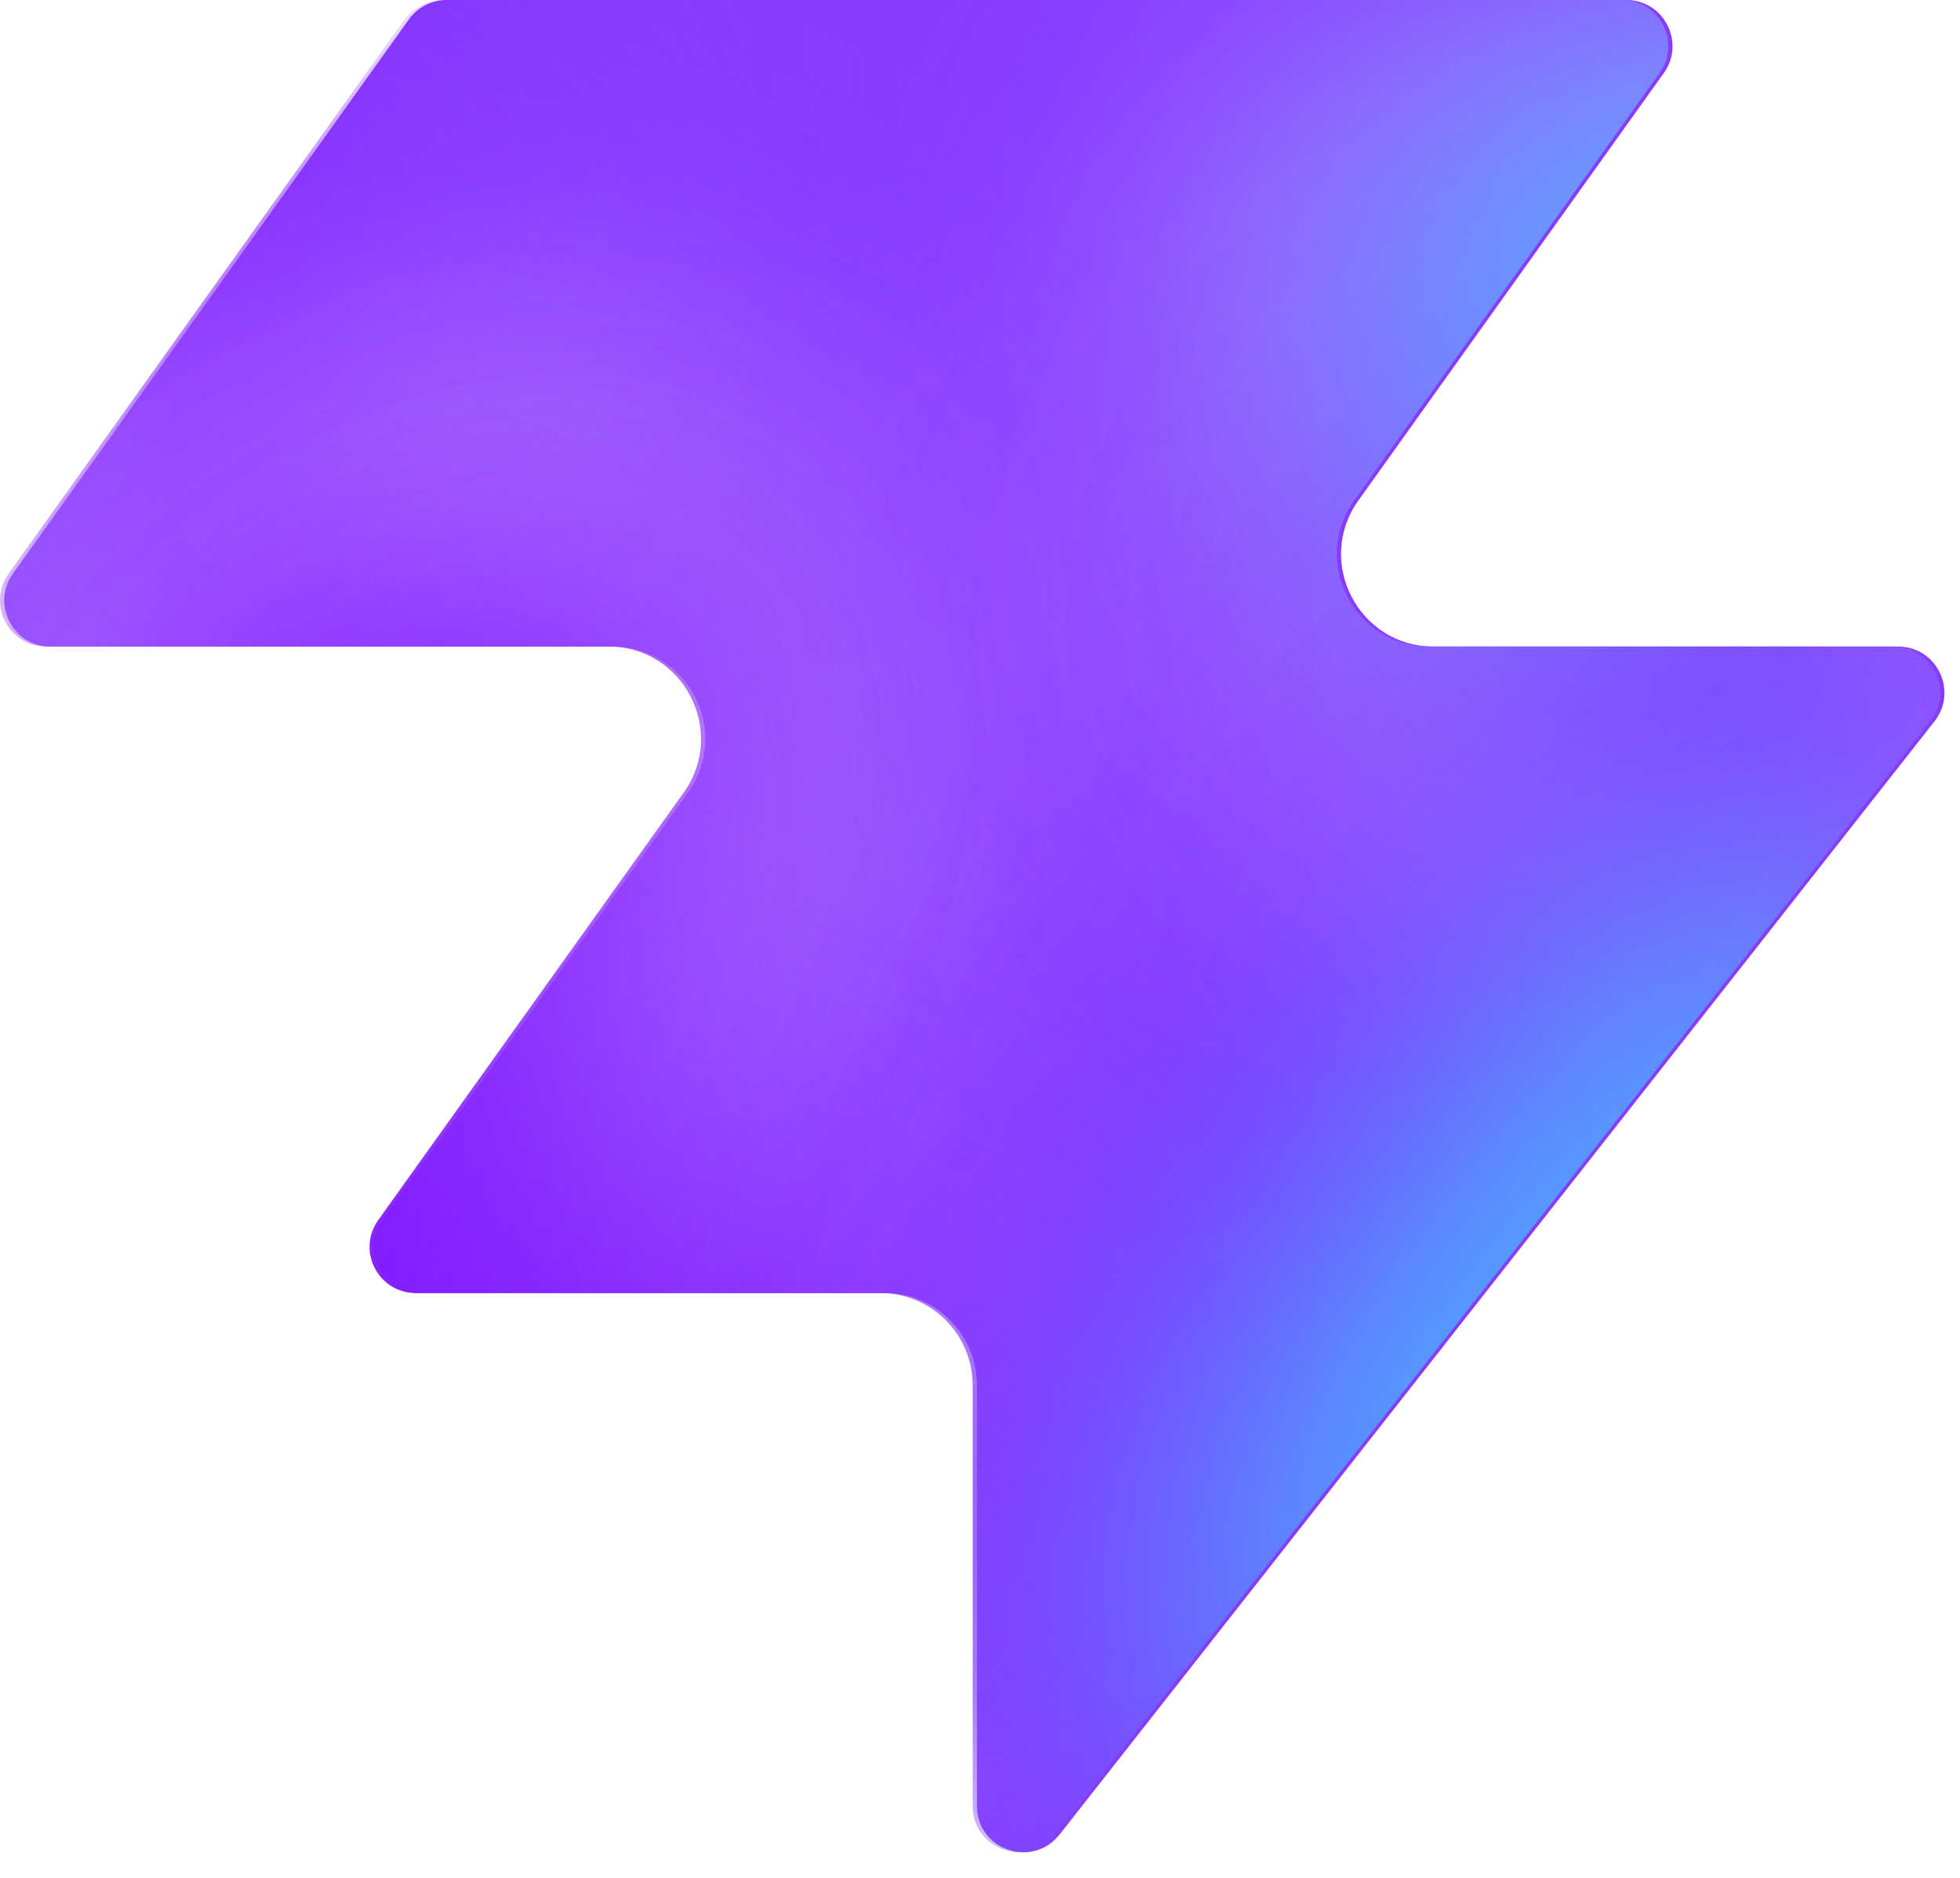
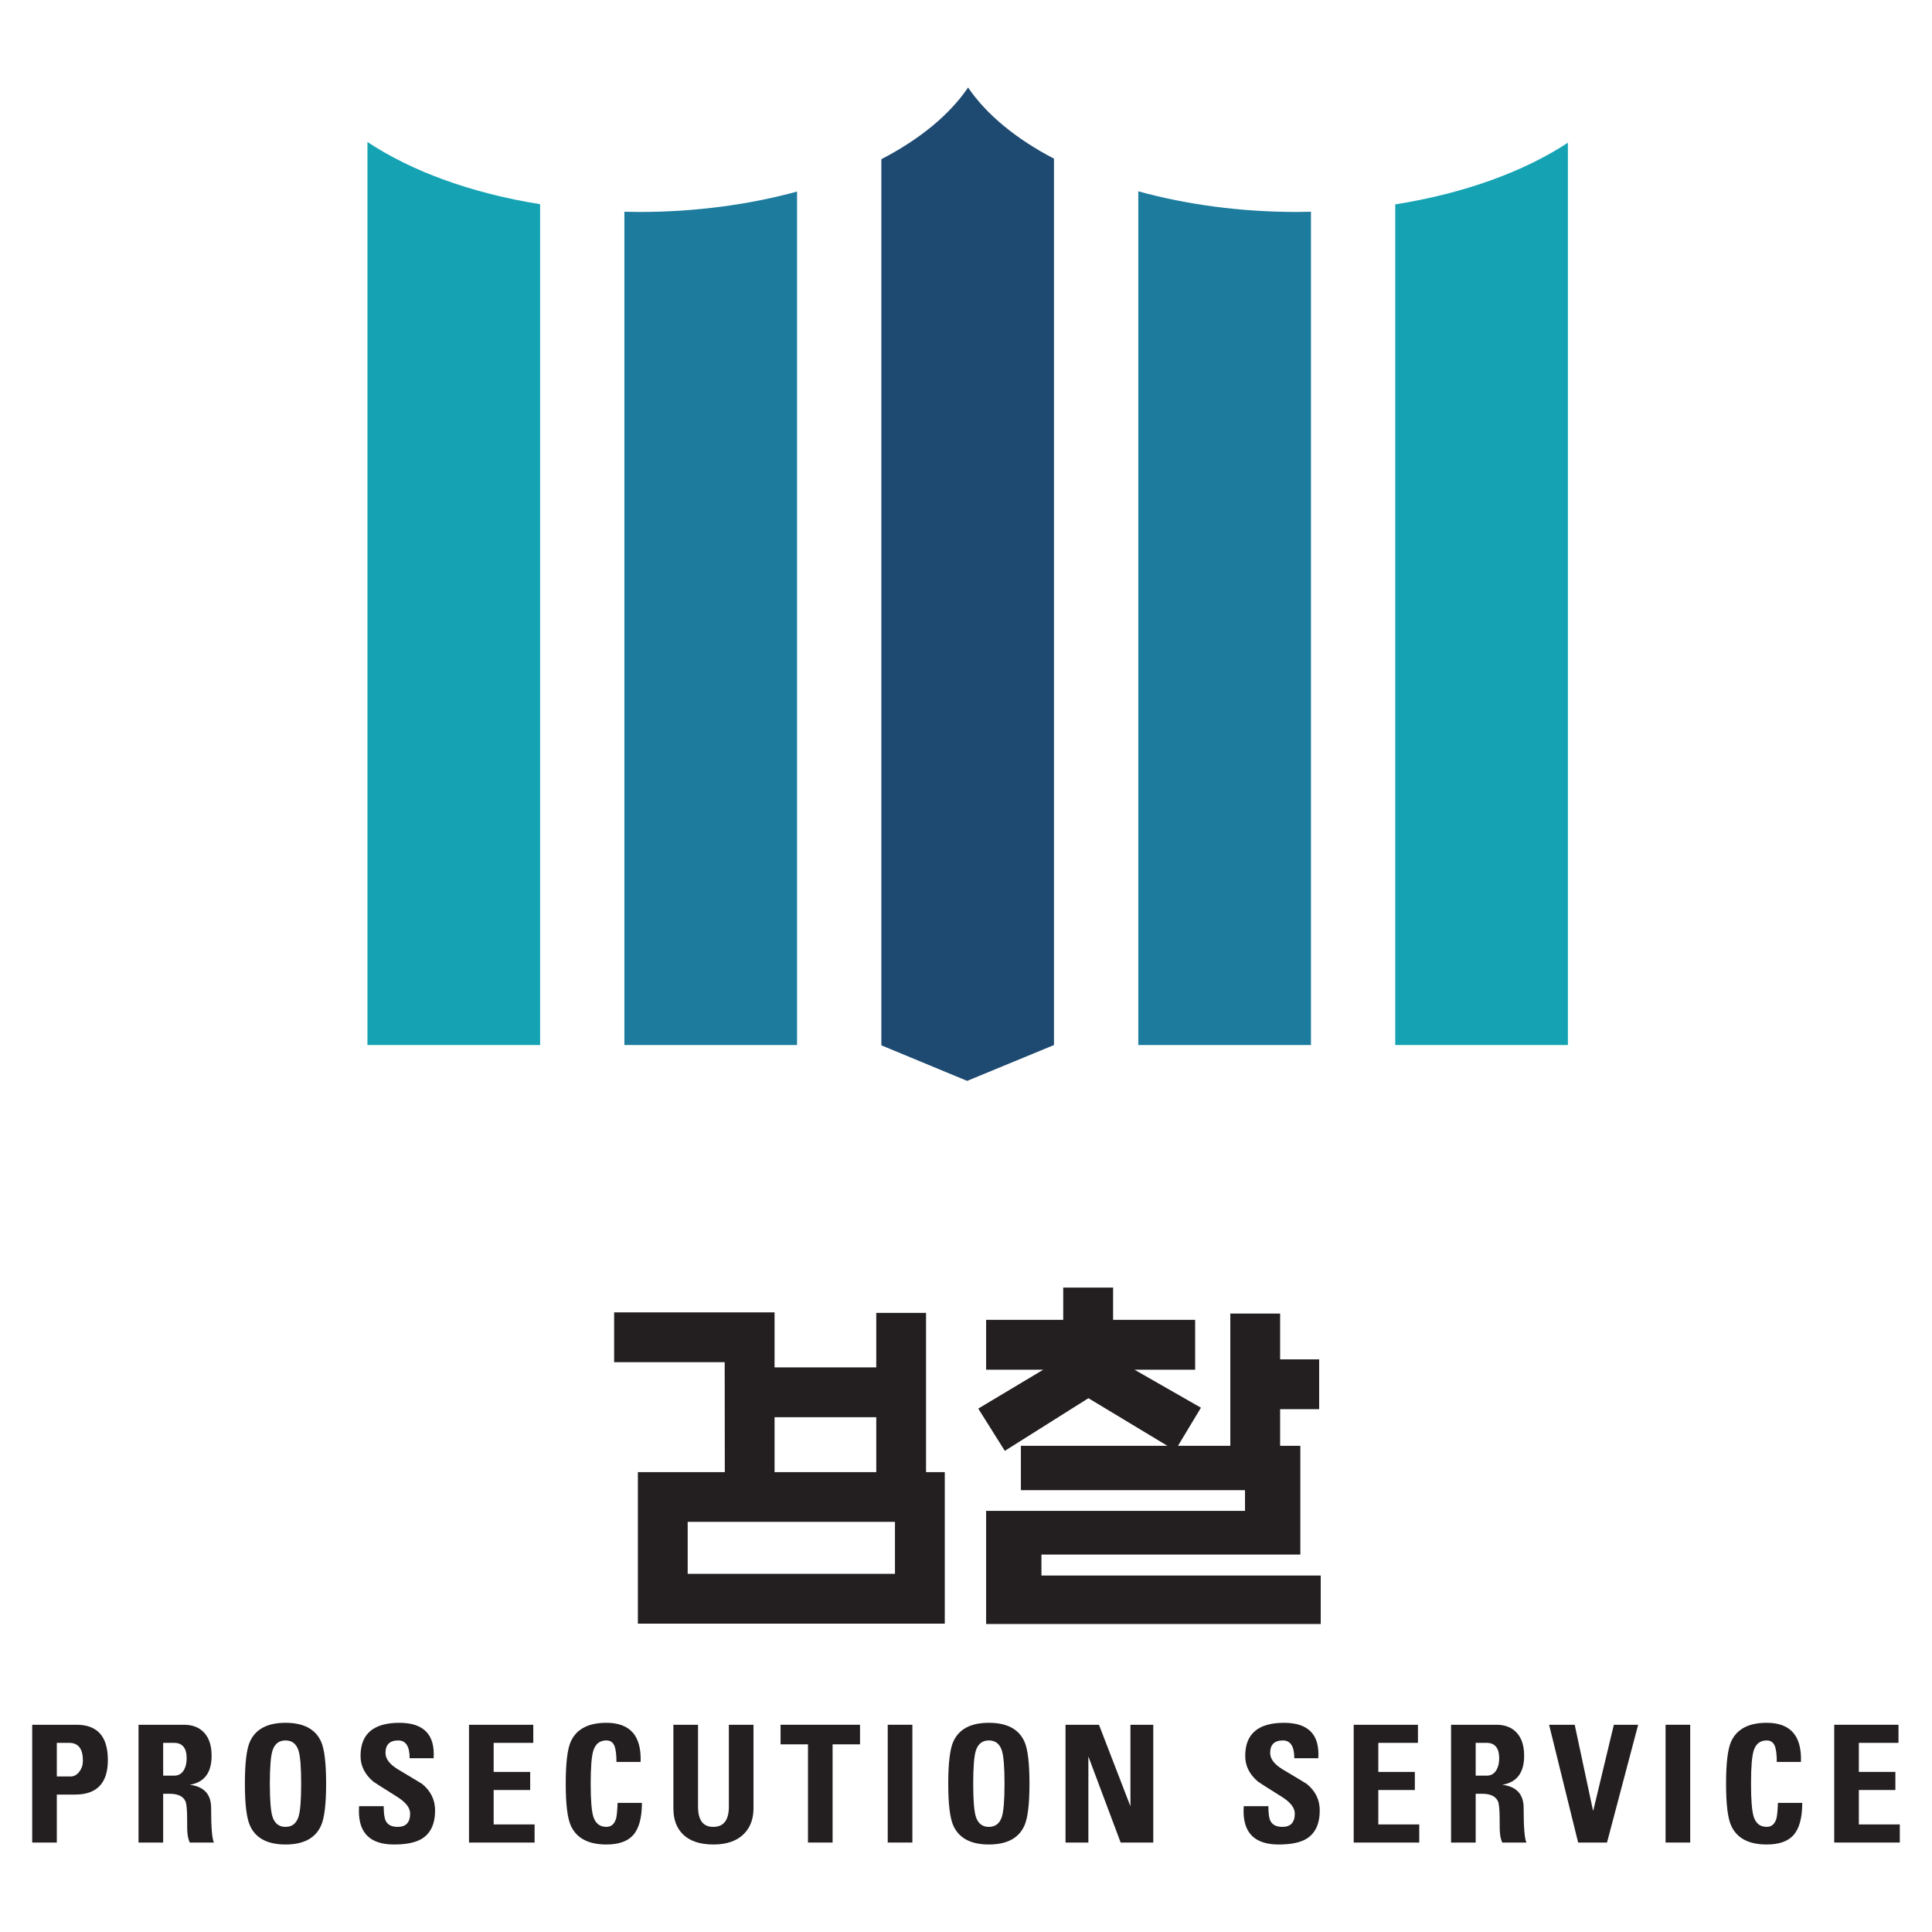
- <svg xmlns="http://www.w3.org/2000/svg" width="48" height="46" fill="none" viewBox="0 0 48 46">
-   <path fill="#863bff" d="M25.946 44.938c-.664.845-2.021.375-2.021-.698V33.937a2.26 2.26 0 0 0-2.262-2.262H10.287c-.92 0-1.456-1.04-.92-1.788l7.48-10.471c1.07-1.497 0-3.578-1.842-3.578H1.237c-.92 0-1.456-1.04-.92-1.788L10.013.474c.214-.297.556-.474.92-.474h28.894c.92 0 1.456 1.04.92 1.788l-7.48 10.471c-1.07 1.498 0 3.579 1.842 3.579h11.377c.943 0 1.473 1.088.89 1.83L25.947 44.94z" style="fill:#863bff;fill:color(display-p3 .525 .23 1);fill-opacity:1" />
-   <mask id="a" width="48" height="46" x="0" y="0" maskUnits="userSpaceOnUse" style="mask-type:alpha">
-     <path fill="#000" d="M25.842 44.938c-.664.844-2.021.375-2.021-.698V33.937a2.26 2.26 0 0 0-2.262-2.262H10.183c-.92 0-1.456-1.04-.92-1.788l7.48-10.471c1.07-1.498 0-3.579-1.842-3.579H1.133c-.92 0-1.456-1.04-.92-1.787L9.91.473c.214-.297.556-.474.92-.474h28.894c.92 0 1.456 1.04.92 1.788l-7.48 10.471c-1.07 1.498 0 3.578 1.842 3.578h11.377c.943 0 1.473 1.088.89 1.832L25.843 44.94z" style="fill:#000;fill-opacity:1" />
-   </mask>
-   <g mask="url(#a)">
-     <g filter="url(#b)">
-       <ellipse cx="5.508" cy="14.704" fill="#ede6ff" rx="5.508" ry="14.704" style="fill:#ede6ff;fill:color(display-p3 .927 .903 1);fill-opacity:1" transform="matrix(.00324 1 1 -.00324 -4.47 31.516)" />
-     </g>
-     <g filter="url(#c)">
-       <ellipse cx="10.399" cy="29.851" fill="#ede6ff" rx="10.399" ry="29.851" style="fill:#ede6ff;fill:color(display-p3 .927 .903 1);fill-opacity:1" transform="matrix(.00324 1 1 -.00324 -39.328 7.883)" />
-     </g>
-     <g filter="url(#d)">
-       <ellipse cx="5.508" cy="30.487" fill="#7e14ff" rx="5.508" ry="30.487" style="fill:#7e14ff;fill:color(display-p3 .492 .077 1);fill-opacity:1" transform="rotate(89.814 -25.913 -14.639)scale(1 -1)" />
-     </g>
-     <g filter="url(#e)">
-       <ellipse cx="5.508" cy="30.599" fill="#7e14ff" rx="5.508" ry="30.599" style="fill:#7e14ff;fill:color(display-p3 .492 .077 1);fill-opacity:1" transform="rotate(89.814 -32.644 -3.334)scale(1 -1)" />
-     </g>
-     <g filter="url(#f)">
-       <ellipse cx="5.508" cy="30.599" fill="#7e14ff" rx="5.508" ry="30.599" style="fill:#7e14ff;fill:color(display-p3 .492 .077 1);fill-opacity:1" transform="matrix(.00324 1 1 -.00324 -34.34 30.47)" />
-     </g>
-     <g filter="url(#g)">
-       <ellipse cx="14.072" cy="22.078" fill="#ede6ff" rx="14.072" ry="22.078" style="fill:#ede6ff;fill:color(display-p3 .927 .903 1);fill-opacity:1" transform="rotate(93.35 24.506 48.493)scale(-1 1)" />
-     </g>
-     <g filter="url(#h)">
-       <ellipse cx="3.47" cy="21.501" fill="#7e14ff" rx="3.47" ry="21.501" style="fill:#7e14ff;fill:color(display-p3 .492 .077 1);fill-opacity:1" transform="rotate(89.009 28.708 47.59)scale(-1 1)" />
-     </g>
-     <g filter="url(#i)">
-       <ellipse cx="3.47" cy="21.501" fill="#7e14ff" rx="3.47" ry="21.501" style="fill:#7e14ff;fill:color(display-p3 .492 .077 1);fill-opacity:1" transform="rotate(89.009 28.708 47.59)scale(-1 1)" />
-     </g>
-     <g filter="url(#j)">
-       <ellipse cx=".387" cy="8.972" fill="#7e14ff" rx="4.407" ry="29.108" style="fill:#7e14ff;fill:color(display-p3 .492 .077 1);fill-opacity:1" transform="rotate(39.51 .387 8.972)" />
-     </g>
-     <g filter="url(#k)">
-       <ellipse cx="47.523" cy="-6.092" fill="#7e14ff" rx="4.407" ry="29.108" style="fill:#7e14ff;fill:color(display-p3 .492 .077 1);fill-opacity:1" transform="rotate(37.892 47.523 -6.092)" />
-     </g>
-     <g filter="url(#l)">
-       <ellipse cx="41.412" cy="6.333" fill="#47bfff" rx="5.971" ry="9.665" style="fill:#47bfff;fill:color(display-p3 .28 .748 1);fill-opacity:1" transform="rotate(37.892 41.412 6.333)" />
-     </g>
-     <g filter="url(#m)">
-       <ellipse cx="-1.879" cy="38.332" fill="#7e14ff" rx="4.407" ry="29.108" style="fill:#7e14ff;fill:color(display-p3 .492 .077 1);fill-opacity:1" transform="rotate(37.892 -1.88 38.332)" />
-     </g>
-     <g filter="url(#n)">
-       <ellipse cx="-1.879" cy="38.332" fill="#7e14ff" rx="4.407" ry="29.108" style="fill:#7e14ff;fill:color(display-p3 .492 .077 1);fill-opacity:1" transform="rotate(37.892 -1.88 38.332)" />
-     </g>
-     <g filter="url(#o)">
-       <ellipse cx="35.651" cy="29.907" fill="#7e14ff" rx="4.407" ry="29.108" style="fill:#7e14ff;fill:color(display-p3 .492 .077 1);fill-opacity:1" transform="rotate(37.892 35.651 29.907)" />
-     </g>
-     <g filter="url(#p)">
-       <ellipse cx="38.418" cy="32.4" fill="#47bfff" rx="5.971" ry="15.297" style="fill:#47bfff;fill:color(display-p3 .28 .748 1);fill-opacity:1" transform="rotate(37.892 38.418 32.4)" />
-     </g>
+ <svg xmlns="http://www.w3.org/2000/svg" width="300" height="300">
+   <g transform="translate(0,-752.3622) matrix(0.9116928,0,0,0.9116928,-657.4993,375.334)">
+     <path style="fill:#15a3b4;fill-rule:nonzero;stroke:none" d="m 958.823,448.355 0,143.184 29.407,0 0,-153.688 c -7.534,4.953 -17.738,8.66 -29.407,10.504 z" />
+     <path style="fill:#1d7c9e;fill-rule:nonzero;stroke:none" d="m 942.128,449.649 c -9.749,0 -18.943,-1.275 -27.07,-3.521 l 0,145.411 29.41,0 0,-141.929 c -0.781,0.019 -1.556,0.038 -2.34,0.038 z" />
+     <path style="fill:#15a3b4;fill-rule:nonzero;stroke:none" d="m 783.769,437.732 0,153.807 29.406,0 0,-143.214 c -11.685,-1.863 -21.892,-5.607 -29.406,-10.594 z" />
+     <path style="fill:#1e4a71;fill-rule:nonzero;stroke:none" d="m 886.068,428.452 c -3.173,4.671 -8.262,8.836 -14.771,12.208 l 0,150.927 14.614,6.057 14.788,-6.105 0,-150.966 c -6.428,-3.358 -11.482,-7.489 -14.631,-12.122 z" />
+     <path style="fill:#1d7c9e;fill-rule:nonzero;stroke:none" d="m 830.044,449.649 c -0.841,0 -1.682,-0.019 -2.513,-0.038 l 0,141.929 29.408,0 0,-145.367 c -8.087,2.211 -17.217,3.477 -26.895,3.477 z" />
+     <path style="fill:#231f20;fill-rule:nonzero;stroke:none" d="m 878.909,637.158 -8.479,0 0,9.28 -17.322,0 0,-9.371 -27.325,0 0,8.492 18.832,0 0.019,18.723 -14.807,0 0,25.807 52.272,0 0,-25.807 -3.19,0 0,-27.124 m -25.801,17.769 17.322,0 0,9.355 -17.322,0 0,-9.355 m -14.797,26.675 0,-8.85 35.306,0 0,8.85 -35.306,0 z" />
+     <path style="fill:#231f20;fill-rule:nonzero;stroke:none" d="m 898.562,681.888 0,-3.563 44.098,0 0,-18.528 -3.444,0 0,-6.238 6.649,0 0,-8.486 -6.649,0 0,-7.8 -8.484,0 0,22.524 -8.911,0 3.907,-6.489 -11.311,-6.469 10.326,0 0,-8.494 -13.976,0 0,-5.5 -8.494,0 0,5.5 -13.132,0 0,8.494 9.725,0 -11.063,6.62 4.523,7.198 14.238,-8.97 13.45,8.109 -24.95,0 0,7.554 38.17,0 0,3.528 -44.093,0 0,19.269 56.989,0 0,-8.259 -47.568,0 z" />
+     <path style="fill:#231f20;fill-rule:nonzero;stroke:none" d="m 726.669,727.369 0,-20.059 7.554,0 c 3.558,0 5.334,2.001 5.334,6.001 0,3.926 -1.862,5.889 -5.583,5.889 l -3.112,0 0,8.169 -4.193,0 m 4.193,-16.975 0,5.724 2.333,0 c 0.613,0 1.119,-0.288 1.527,-0.862 0.391,-0.518 0.585,-1.13 0.585,-1.833 0,-2.019 -0.776,-3.029 -2.333,-3.029 l -2.112,0 z" />
+     <path style="fill:#231f20;fill-rule:nonzero;stroke:none" d="m 748.975,719.062 0,8.307 -4.197,0 0,-20.059 7.753,0 c 1.464,0 2.612,0.455 3.444,1.368 0.835,0.913 1.252,2.216 1.252,3.91 0,2.887 -1.241,4.536 -3.723,4.944 2.428,0.297 3.64,1.613 3.64,3.946 0,3.259 0.156,5.223 0.471,5.89 l -4.111,0 c -0.24,-0.519 -0.378,-1.157 -0.416,-1.918 -0.018,-0.148 -0.028,-0.806 -0.028,-1.971 0,-1.613 -0.093,-2.649 -0.277,-3.112 -0.391,-0.872 -1.295,-1.306 -2.723,-1.306 l -1.084,0 m 0,-8.668 0,5.585 1.86,0 c 0.76,0 1.324,-0.334 1.696,-1.001 0.297,-0.518 0.446,-1.168 0.446,-1.945 0,-1.759 -0.715,-2.639 -2.141,-2.639 l -1.86,0 z" />
+     <path style="fill:#231f20;fill-rule:nonzero;stroke:none" d="m 769.813,727.701 c -3.074,0 -5.094,-1.073 -6.055,-3.223 -0.576,-1.277 -0.862,-3.657 -0.862,-7.139 0,-3.501 0.286,-5.891 0.862,-7.168 0.961,-2.129 2.981,-3.196 6.055,-3.196 3.076,0 5.093,1.067 6.057,3.196 0.573,1.277 0.859,3.667 0.859,7.168 0,3.482 -0.287,5.862 -0.859,7.139 -0.964,2.15 -2.981,3.223 -6.057,3.223 m 0,-3 c 1.113,0 1.852,-0.582 2.223,-1.748 0.297,-0.966 0.443,-2.834 0.443,-5.613 0,-2.778 -0.146,-4.65 -0.443,-5.613 -0.371,-1.166 -1.11,-1.749 -2.223,-1.749 -1.111,0 -1.852,0.584 -2.224,1.749 -0.295,0.963 -0.444,2.834 -0.444,5.613 0,2.778 0.149,4.647 0.444,5.613 0.372,1.166 1.113,1.748 2.224,1.748 z" />
+     <path style="fill:#231f20;fill-rule:nonzero;stroke:none" d="m 795.289,721.895 c 0,2.317 -0.769,3.937 -2.306,4.862 -1.075,0.629 -2.64,0.944 -4.694,0.944 -3.983,0 -5.974,-1.89 -5.974,-5.668 0,-0.277 0.01,-0.563 0.026,-0.859 l 4.197,0 c 0,1.204 0.114,2.027 0.333,2.472 0.334,0.703 1.018,1.055 2.056,1.055 1.406,0 2.112,-0.757 2.112,-2.278 0,-0.962 -0.731,-1.907 -2.195,-2.833 -2.631,-1.648 -3.983,-2.51 -4.056,-2.584 -1.464,-1.222 -2.195,-2.684 -2.195,-4.388 0,-3.76 2.205,-5.641 6.614,-5.641 4.148,0 6.093,2.01 5.834,6.029 l -4.084,0 c 0,-2.019 -0.648,-3.027 -1.946,-3.027 -1.444,0 -2.167,0.713 -2.167,2.139 0,1.019 0.731,1.963 2.195,2.832 2.612,1.558 3.964,2.373 4.056,2.446 1.464,1.205 2.195,2.704 2.195,4.501 z" />
+     <path style="fill:#231f20;fill-rule:nonzero;stroke:none" d="m 812.236,727.369 -11.169,0 0,-20.059 10.947,0 0,3.083 -6.75,0 0,4.945 6.222,0 0,3.083 -6.222,0 0,5.862 6.973,0 0,3.085 z" />
+     <path style="fill:#231f20;fill-rule:nonzero;stroke:none" d="m 824.462,727.701 c -3.076,0 -5.096,-1.073 -6.06,-3.223 -0.574,-1.277 -0.861,-3.657 -0.861,-7.139 0,-3.501 0.287,-5.891 0.861,-7.168 0.963,-2.129 2.983,-3.196 6.06,-3.196 4.053,0 5.997,2.224 5.831,6.667 l -4.113,0 c 0,-1.334 -0.128,-2.277 -0.386,-2.833 -0.261,-0.555 -0.706,-0.833 -1.333,-0.833 -1.113,0 -1.854,0.584 -2.224,1.749 -0.298,0.963 -0.446,2.834 -0.446,5.613 0,2.778 0.148,4.647 0.446,5.613 0.37,1.166 1.111,1.748 2.224,1.748 0.83,0 1.387,-0.481 1.664,-1.444 0.111,-0.425 0.194,-1.306 0.251,-2.64 l 4.139,0 c 0,2.594 -0.516,4.447 -1.556,5.558 -0.945,1.018 -2.444,1.527 -4.498,1.527 z" />
+     <path style="fill:#231f20;fill-rule:nonzero;stroke:none" d="m 845.323,707.31 4.197,0 0,14.222 c 0,1.724 -0.491,3.123 -1.473,4.196 -1.205,1.316 -2.981,1.973 -5.334,1.973 -2.26,0 -3.971,-0.555 -5.139,-1.666 -1.129,-1.056 -1.696,-2.555 -1.696,-4.502 l 0,-14.222 4.197,0 0,13.947 c 0,2.297 0.859,3.444 2.583,3.444 1.779,0 2.666,-1.146 2.666,-3.444 l 0,-13.947 z" />
+     <path style="fill:#231f20;fill-rule:nonzero;stroke:none" d="m 854.132,707.31 13.53,0 0,3.334 -4.669,0 0,16.725 -4.193,0 0,-16.725 -4.668,0 0,-3.334 z" />
+     <path style="fill:#231f20;fill-rule:nonzero;stroke:none" d="m 876.58,727.369 -4.197,0 0,-20.059 4.197,0 0,20.059 z" />
+     <path style="fill:#231f20;fill-rule:nonzero;stroke:none" d="m 889.608,727.701 c -3.074,0 -5.093,-1.073 -6.055,-3.223 -0.575,-1.277 -0.862,-3.657 -0.862,-7.139 0,-3.501 0.287,-5.891 0.862,-7.168 0.962,-2.129 2.981,-3.196 6.055,-3.196 3.076,0 5.094,1.067 6.057,3.196 0.574,1.277 0.859,3.667 0.859,7.168 0,3.482 -0.286,5.862 -0.859,7.139 -0.963,2.15 -2.981,3.223 -6.057,3.223 m 0,-3 c 1.113,0 1.852,-0.582 2.224,-1.748 0.295,-0.966 0.443,-2.834 0.443,-5.613 0,-2.778 -0.148,-4.65 -0.443,-5.613 -0.372,-1.166 -1.111,-1.749 -2.224,-1.749 -1.11,0 -1.854,0.584 -2.22,1.749 -0.299,0.963 -0.446,2.834 -0.446,5.613 0,2.778 0.146,4.647 0.446,5.613 0.366,1.166 1.111,1.748 2.22,1.748 z" />
+     <path style="fill:#231f20;fill-rule:nonzero;stroke:none" d="m 906.556,727.369 -3.892,0 0,-20.059 5.698,0 5.36,13.89 0,-13.89 3.888,0 0,20.059 -5.554,0 -5.5,-14.669 0,14.669 z" />
+     <path style="fill:#231f20;fill-rule:nonzero;stroke:none" d="m 945.965,721.895 c 0,2.317 -0.77,3.937 -2.305,4.862 -1.074,0.629 -2.64,0.944 -4.695,0.944 -3.983,0 -5.975,-1.89 -5.975,-5.668 0,-0.277 0.01,-0.563 0.029,-0.859 l 4.196,0 c 0,1.204 0.109,2.027 0.332,2.472 0.333,0.703 1.021,1.055 2.057,1.055 1.407,0 2.111,-0.757 2.111,-2.278 0,-0.962 -0.732,-1.907 -2.196,-2.833 -2.631,-1.648 -3.982,-2.51 -4.055,-2.584 -1.464,-1.222 -2.194,-2.684 -2.194,-4.388 0,-3.76 2.202,-5.641 6.611,-5.641 4.149,0 6.093,2.01 5.835,6.029 l -4.084,0 c 0,-2.019 -0.649,-3.027 -1.945,-3.027 -1.447,0 -2.167,0.713 -2.167,2.139 0,1.019 0.73,1.963 2.194,2.832 2.611,1.558 3.964,2.373 4.055,2.446 1.464,1.205 2.196,2.704 2.196,4.501 z" />
+     <path style="fill:#231f20;fill-rule:nonzero;stroke:none" d="m 962.912,727.369 -11.167,0 0,-20.059 10.944,0 0,3.083 -6.75,0 0,4.945 6.223,0 0,3.083 -6.223,0 0,5.862 6.974,0 0,3.085 z" />
+     <path style="fill:#231f20;fill-rule:nonzero;stroke:none" d="m 972.525,719.062 0,8.307 -4.196,0 0,-20.059 7.75,0 c 1.464,0 2.612,0.455 3.447,1.368 0.831,0.913 1.251,2.216 1.251,3.91 0,2.887 -1.241,4.536 -3.726,4.944 2.428,0.297 3.64,1.613 3.64,3.946 0,3.259 0.159,5.223 0.471,5.89 l -4.111,0 c -0.239,-0.519 -0.378,-1.157 -0.416,-1.918 -0.019,-0.148 -0.027,-0.806 -0.027,-1.971 0,-1.613 -0.094,-2.649 -0.278,-3.112 -0.391,-0.872 -1.295,-1.306 -2.723,-1.306 l -1.083,0 m 0,-8.668 0,5.585 1.862,0 c 0.758,0 1.321,-0.334 1.693,-1.001 0.298,-0.518 0.448,-1.168 0.448,-1.945 0,-1.759 -0.715,-2.639 -2.141,-2.639 l -1.862,0 z" />
+     <path style="fill:#231f20;fill-rule:nonzero;stroke:none" d="m 989.973,727.369 -4.946,-20.059 4.362,0 3.112,14.585 0.056,0 3.5,-14.585 4.139,0 -5.306,20.059 -4.916,0 z" />
+     <path style="fill:#231f20;fill-rule:nonzero;stroke:none" d="m 1009.061,727.369 -4.197,0 0,-20.059 4.197,0 0,20.059 z" />
+     <path style="fill:#231f20;fill-rule:nonzero;stroke:none" d="m 1022.088,727.701 c -3.075,0 -5.093,-1.073 -6.057,-3.223 -0.575,-1.277 -0.862,-3.657 -0.862,-7.139 0,-3.501 0.287,-5.891 0.862,-7.168 0.964,-2.129 2.982,-3.196 6.057,-3.196 4.056,0 5.998,2.224 5.832,6.667 l -4.112,0 c 0,-1.334 -0.126,-2.277 -0.387,-2.833 -0.26,-0.555 -0.706,-0.833 -1.333,-0.833 -1.11,0 -1.853,0.584 -2.22,1.749 -0.299,0.963 -0.448,2.834 -0.448,5.613 0,2.778 0.149,4.647 0.448,5.613 0.367,1.166 1.111,1.748 2.22,1.748 0.831,0 1.388,-0.481 1.665,-1.444 0.114,-0.425 0.197,-1.306 0.252,-2.64 l 4.138,0 c 0,2.594 -0.515,4.447 -1.555,5.558 -0.945,1.018 -2.444,1.527 -4.5,1.527 z" />
+     <path style="fill:#231f20;fill-rule:nonzero;stroke:none" d="m 1044.759,727.369 -11.169,0 0,-20.059 10.947,0 0,3.083 -6.752,0 0,4.945 6.221,0 0,3.083 -6.221,0 0,5.862 6.974,0 0,3.085 z" />
  </g>
-   <defs>
-     <filter id="b" width="60.045" height="41.654" x="-19.77" y="16.149" color-interpolation-filters="sRGB" filterUnits="userSpaceOnUse">
-       <feFlood flood-opacity="0" result="BackgroundImageFix" />
-       <feBlend in="SourceGraphic" in2="BackgroundImageFix" result="shape" />
-       <feGaussianBlur result="effect1_foregroundBlur_2002_17158" stdDeviation="7.659" />
-     </filter>
-     <filter id="c" width="90.34" height="51.437" x="-54.613" y="-7.533" color-interpolation-filters="sRGB" filterUnits="userSpaceOnUse">
-       <feFlood flood-opacity="0" result="BackgroundImageFix" />
-       <feBlend in="SourceGraphic" in2="BackgroundImageFix" result="shape" />
-       <feGaussianBlur result="effect1_foregroundBlur_2002_17158" stdDeviation="7.659" />
-     </filter>
-     <filter id="d" width="79.355" height="29.4" x="-49.64" y="2.03" color-interpolation-filters="sRGB" filterUnits="userSpaceOnUse">
-       <feFlood flood-opacity="0" result="BackgroundImageFix" />
-       <feBlend in="SourceGraphic" in2="BackgroundImageFix" result="shape" />
-       <feGaussianBlur result="effect1_foregroundBlur_2002_17158" stdDeviation="4.596" />
-     </filter>
-     <filter id="e" width="79.579" height="29.4" x="-45.045" y="20.029" color-interpolation-filters="sRGB" filterUnits="userSpaceOnUse">
-       <feFlood flood-opacity="0" result="BackgroundImageFix" />
-       <feBlend in="SourceGraphic" in2="BackgroundImageFix" result="shape" />
-       <feGaussianBlur result="effect1_foregroundBlur_2002_17158" stdDeviation="4.596" />
-     </filter>
-     <filter id="f" width="79.579" height="29.4" x="-43.513" y="21.178" color-interpolation-filters="sRGB" filterUnits="userSpaceOnUse">
-       <feFlood flood-opacity="0" result="BackgroundImageFix" />
-       <feBlend in="SourceGraphic" in2="BackgroundImageFix" result="shape" />
-       <feGaussianBlur result="effect1_foregroundBlur_2002_17158" stdDeviation="4.596" />
-     </filter>
-     <filter id="g" width="74.749" height="58.852" x="15.756" y="-17.901" color-interpolation-filters="sRGB" filterUnits="userSpaceOnUse">
-       <feFlood flood-opacity="0" result="BackgroundImageFix" />
-       <feBlend in="SourceGraphic" in2="BackgroundImageFix" result="shape" />
-       <feGaussianBlur result="effect1_foregroundBlur_2002_17158" stdDeviation="7.659" />
-     </filter>
-     <filter id="h" width="61.377" height="25.362" x="23.548" y="2.284" color-interpolation-filters="sRGB" filterUnits="userSpaceOnUse">
-       <feFlood flood-opacity="0" result="BackgroundImageFix" />
-       <feBlend in="SourceGraphic" in2="BackgroundImageFix" result="shape" />
-       <feGaussianBlur result="effect1_foregroundBlur_2002_17158" stdDeviation="4.596" />
-     </filter>
-     <filter id="i" width="61.377" height="25.362" x="23.548" y="2.284" color-interpolation-filters="sRGB" filterUnits="userSpaceOnUse">
-       <feFlood flood-opacity="0" result="BackgroundImageFix" />
-       <feBlend in="SourceGraphic" in2="BackgroundImageFix" result="shape" />
-       <feGaussianBlur result="effect1_foregroundBlur_2002_17158" stdDeviation="4.596" />
-     </filter>
-     <filter id="j" width="56.045" height="63.649" x="-27.636" y="-22.853" color-interpolation-filters="sRGB" filterUnits="userSpaceOnUse">
-       <feFlood flood-opacity="0" result="BackgroundImageFix" />
-       <feBlend in="SourceGraphic" in2="BackgroundImageFix" result="shape" />
-       <feGaussianBlur result="effect1_foregroundBlur_2002_17158" stdDeviation="4.596" />
-     </filter>
-     <filter id="k" width="54.814" height="64.646" x="20.116" y="-38.415" color-interpolation-filters="sRGB" filterUnits="userSpaceOnUse">
-       <feFlood flood-opacity="0" result="BackgroundImageFix" />
-       <feBlend in="SourceGraphic" in2="BackgroundImageFix" result="shape" />
-       <feGaussianBlur result="effect1_foregroundBlur_2002_17158" stdDeviation="4.596" />
-     </filter>
-     <filter id="l" width="33.541" height="35.313" x="24.641" y="-11.323" color-interpolation-filters="sRGB" filterUnits="userSpaceOnUse">
-       <feFlood flood-opacity="0" result="BackgroundImageFix" />
-       <feBlend in="SourceGraphic" in2="BackgroundImageFix" result="shape" />
-       <feGaussianBlur result="effect1_foregroundBlur_2002_17158" stdDeviation="4.596" />
-     </filter>
-     <filter id="m" width="54.814" height="64.646" x="-29.286" y="6.009" color-interpolation-filters="sRGB" filterUnits="userSpaceOnUse">
-       <feFlood flood-opacity="0" result="BackgroundImageFix" />
-       <feBlend in="SourceGraphic" in2="BackgroundImageFix" result="shape" />
-       <feGaussianBlur result="effect1_foregroundBlur_2002_17158" stdDeviation="4.596" />
-     </filter>
-     <filter id="n" width="54.814" height="64.646" x="-29.286" y="6.009" color-interpolation-filters="sRGB" filterUnits="userSpaceOnUse">
-       <feFlood flood-opacity="0" result="BackgroundImageFix" />
-       <feBlend in="SourceGraphic" in2="BackgroundImageFix" result="shape" />
-       <feGaussianBlur result="effect1_foregroundBlur_2002_17158" stdDeviation="4.596" />
-     </filter>
-     <filter id="o" width="54.814" height="64.646" x="8.244" y="-2.416" color-interpolation-filters="sRGB" filterUnits="userSpaceOnUse">
-       <feFlood flood-opacity="0" result="BackgroundImageFix" />
-       <feBlend in="SourceGraphic" in2="BackgroundImageFix" result="shape" />
-       <feGaussianBlur result="effect1_foregroundBlur_2002_17158" stdDeviation="4.596" />
-     </filter>
-     <filter id="p" width="39.409" height="43.623" x="18.713" y="10.588" color-interpolation-filters="sRGB" filterUnits="userSpaceOnUse">
-       <feFlood flood-opacity="0" result="BackgroundImageFix" />
-       <feBlend in="SourceGraphic" in2="BackgroundImageFix" result="shape" />
-       <feGaussianBlur result="effect1_foregroundBlur_2002_17158" stdDeviation="4.596" />
-     </filter>
-   </defs>
</svg>
